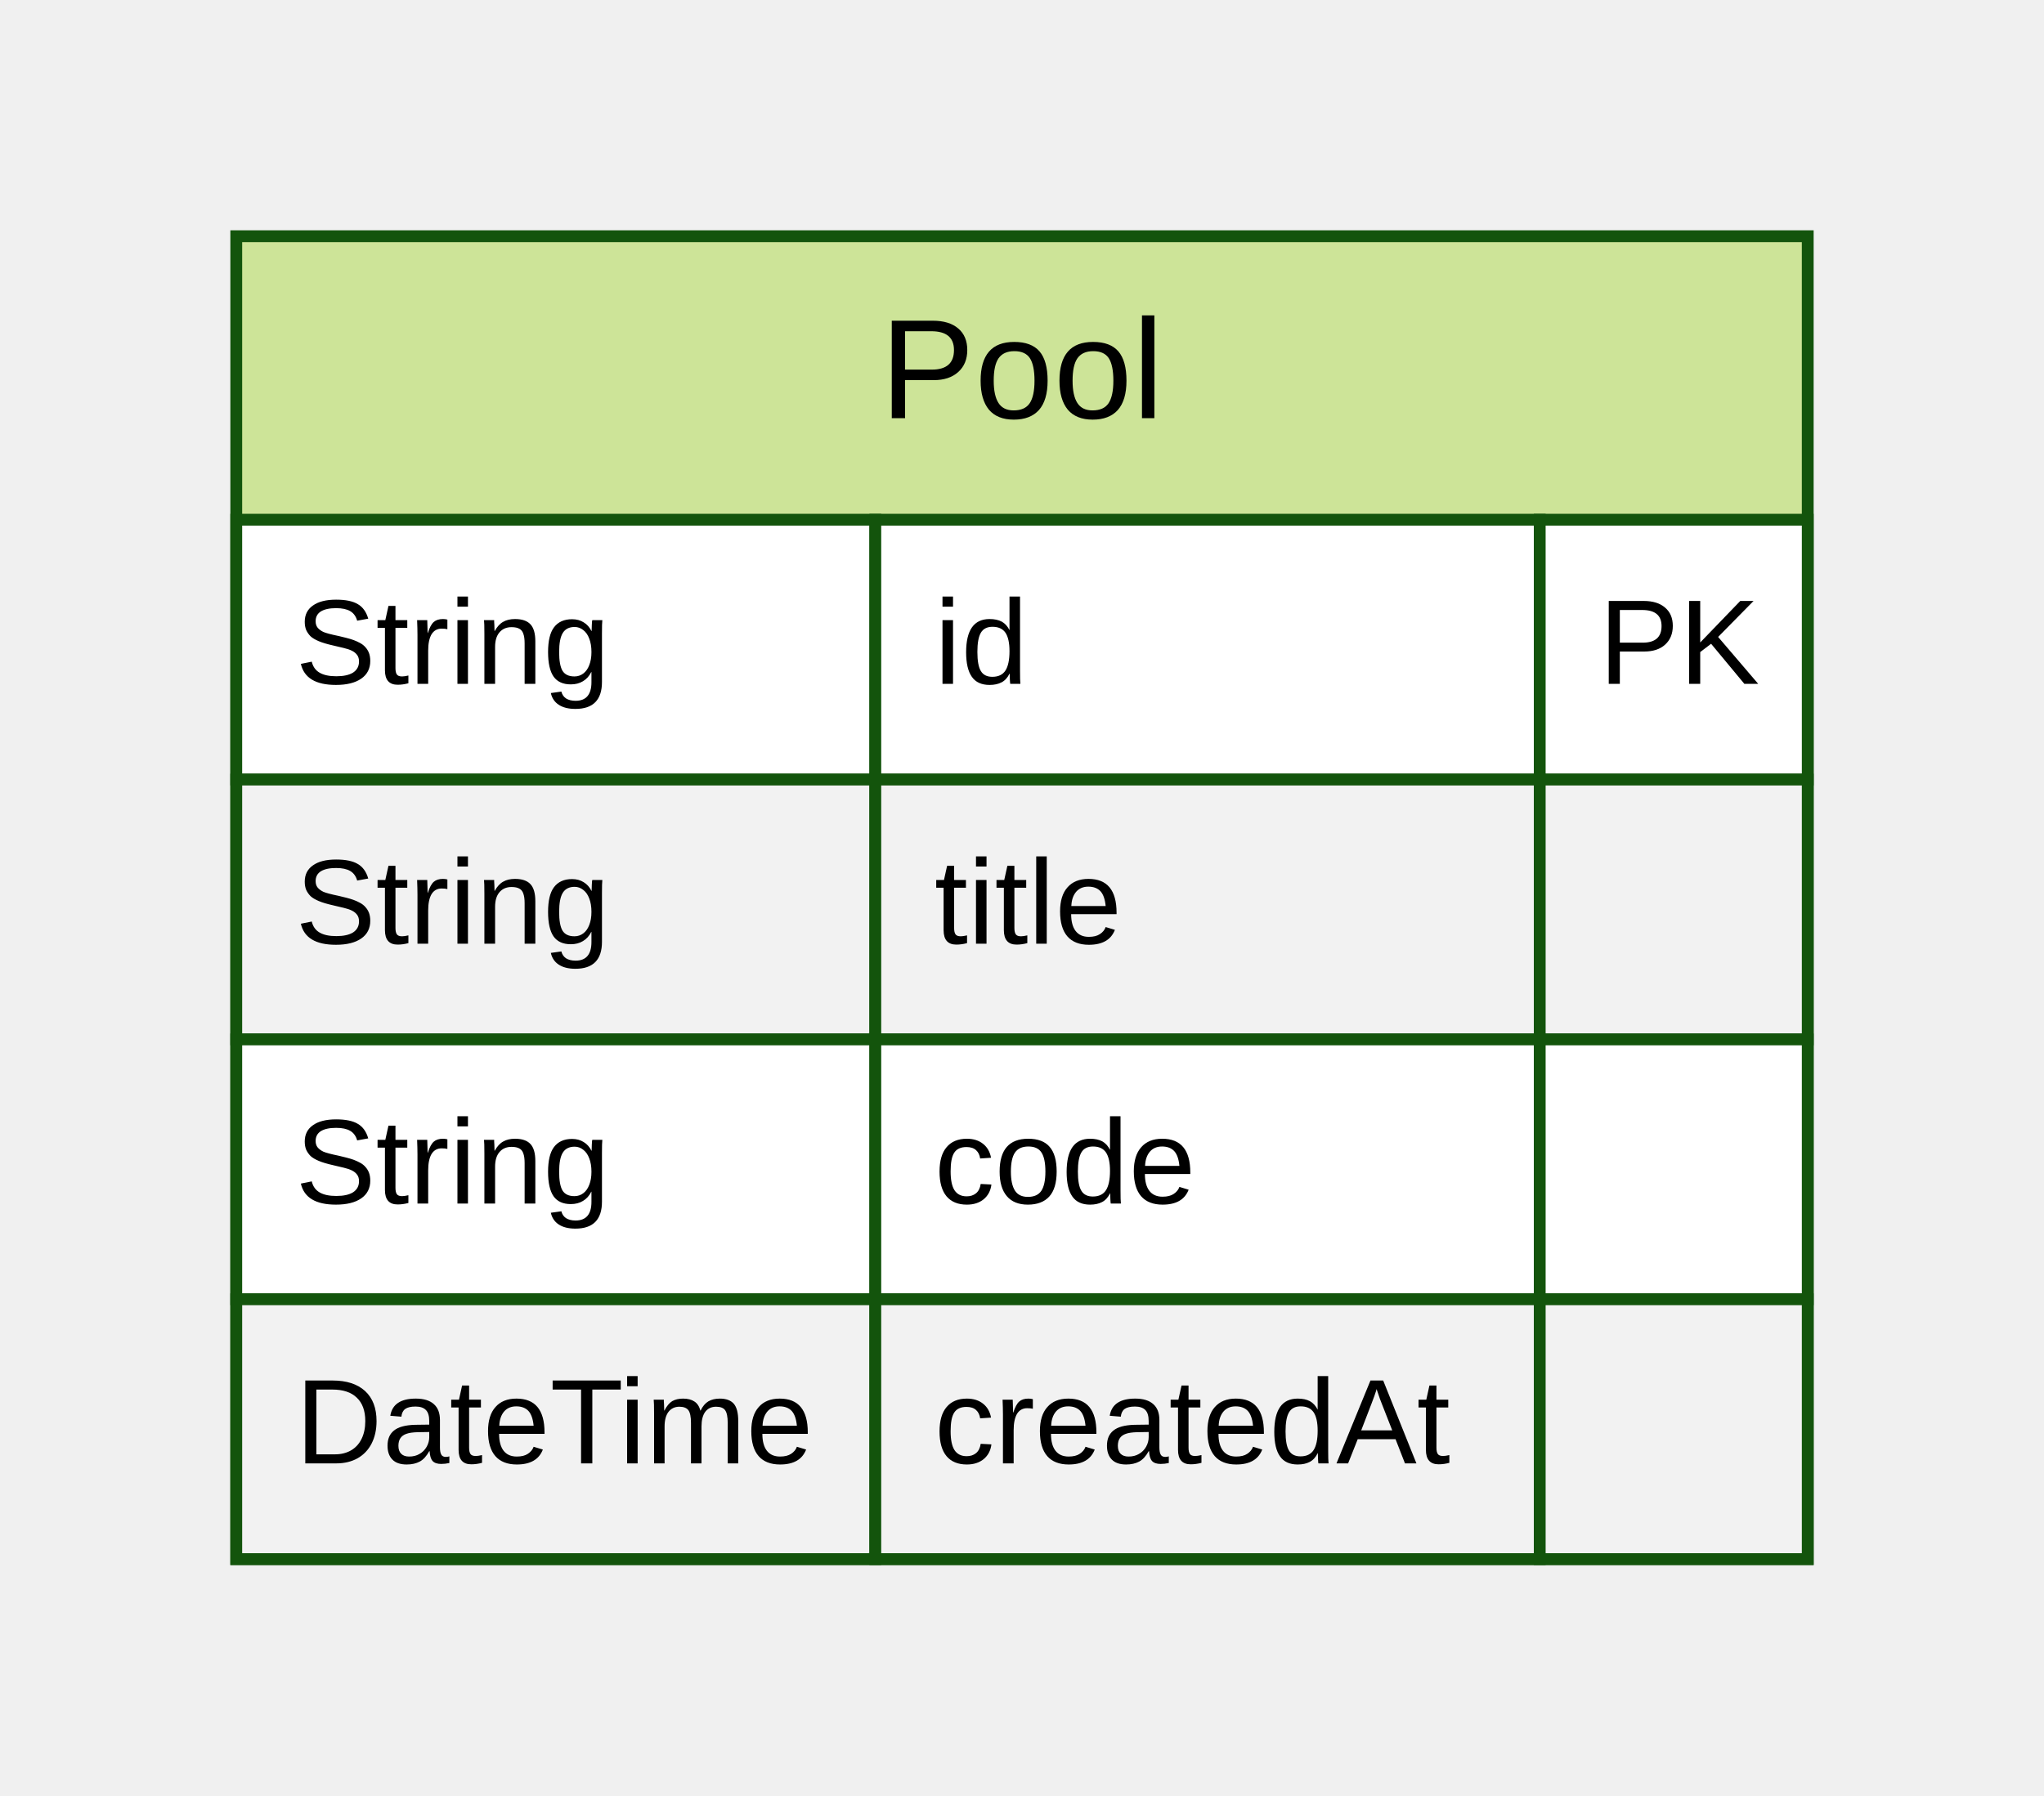
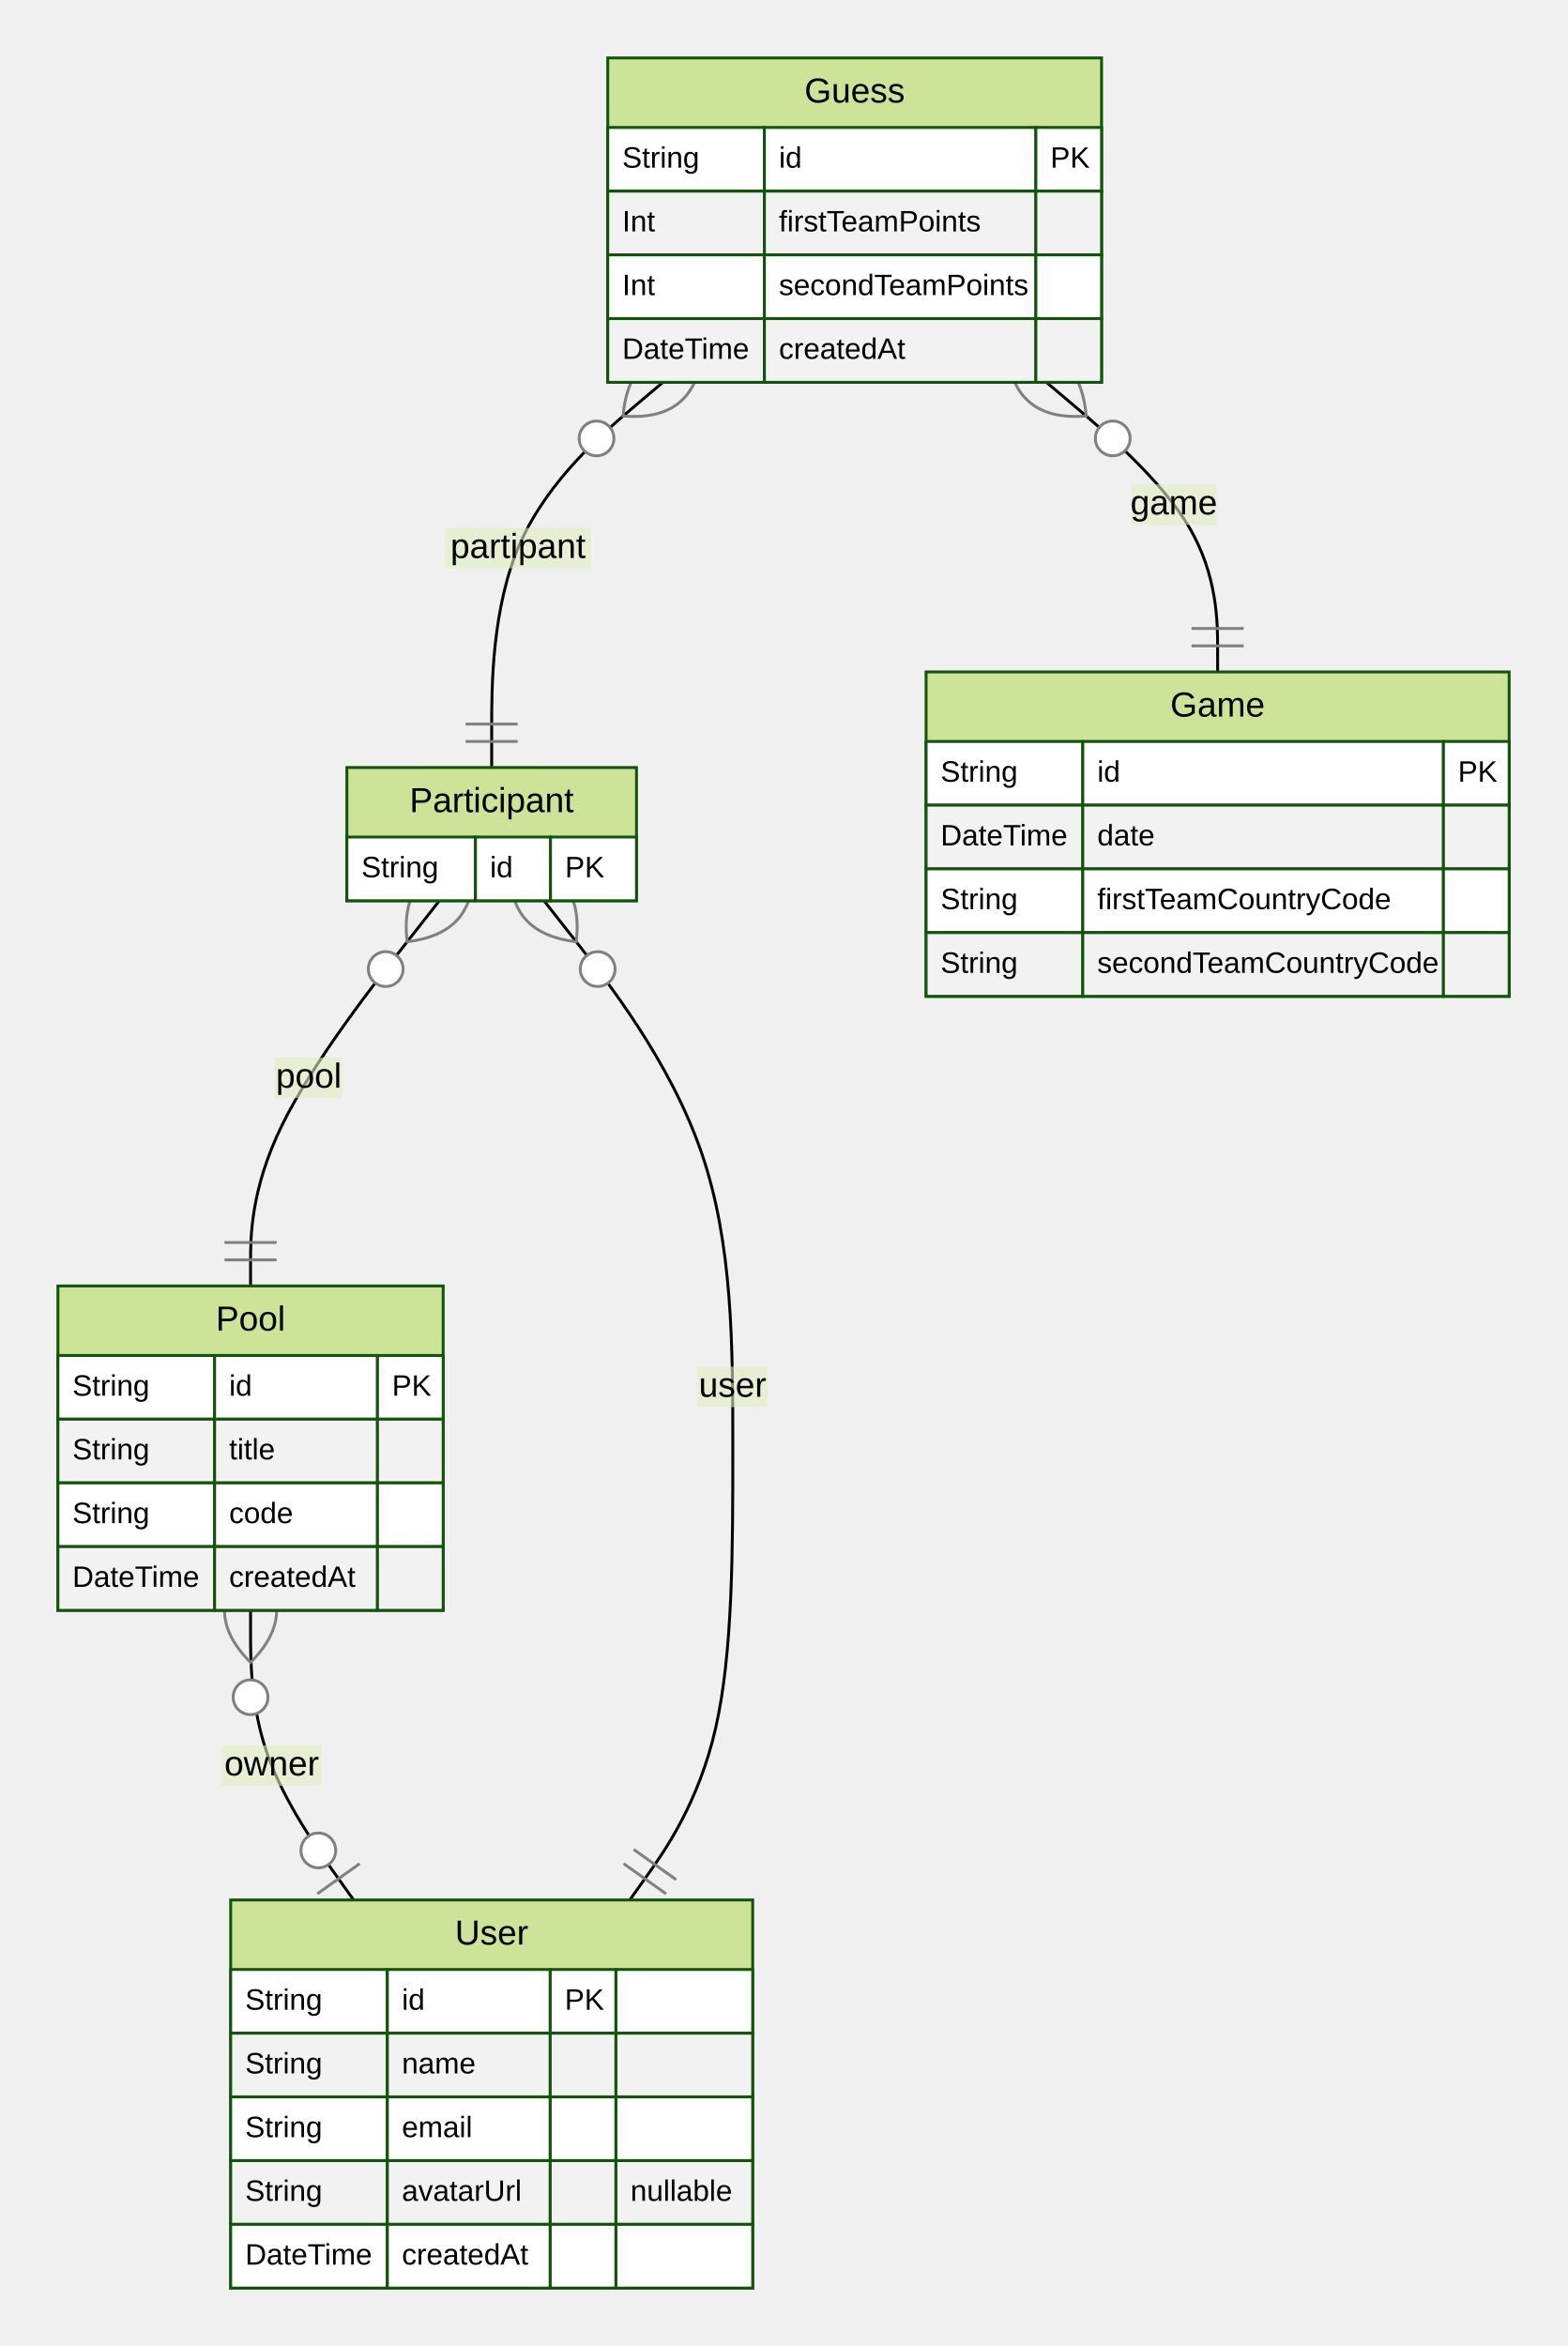
- <svg xmlns="http://www.w3.org/2000/svg" aria-labelledby="chart-title-mermaid-0 chart-desc-mermaid-0" role="img" viewBox="0 0 173.026 152" style="max-width: 173.026px; background-color: white;" width="100%" id="mermaid-0">
+ <svg xmlns="http://www.w3.org/2000/svg" aria-labelledby="chart-title-mermaid-0 chart-desc-mermaid-0" role="img" viewBox="0 0 541.082 810" style="max-width: 541.082px; background-color: white;" width="100%" id="mermaid-0">
  <style>#mermaid-0 {font-family:"trebuchet ms",verdana,arial,sans-serif;font-size:16px;fill:#000000;}#mermaid-0 .error-icon{fill:#552222;}#mermaid-0 .error-text{fill:#552222;stroke:#552222;}#mermaid-0 .edge-thickness-normal{stroke-width:2px;}#mermaid-0 .edge-thickness-thick{stroke-width:3.5px;}#mermaid-0 .edge-pattern-solid{stroke-dasharray:0;}#mermaid-0 .edge-pattern-dashed{stroke-dasharray:3;}#mermaid-0 .edge-pattern-dotted{stroke-dasharray:2;}#mermaid-0 .marker{fill:#000000;stroke:#000000;}#mermaid-0 .marker.cross{stroke:#000000;}#mermaid-0 svg{font-family:"trebuchet ms",verdana,arial,sans-serif;font-size:16px;}#mermaid-0 .entityBox{fill:#cde498;stroke:#13540c;}#mermaid-0 .attributeBoxOdd{fill:#ffffff;stroke:#13540c;}#mermaid-0 .attributeBoxEven{fill:#f2f2f2;stroke:#13540c;}#mermaid-0 .relationshipLabelBox{fill:hsl(78.158, 58.462%, 84.51%);opacity:0.7;background-color:hsl(78.158, 58.462%, 84.51%);}#mermaid-0 .relationshipLabelBox rect{opacity:0.5;}#mermaid-0 .relationshipLine{stroke:#000000;}#mermaid-0 :root{--mermaid-font-family:"trebuchet ms",verdana,arial,sans-serif;}</style>
  <g />
  <defs>
    <marker orient="auto" markerHeight="18" markerWidth="18" refY="9" refX="0" id="ONLY_ONE_START">
      <path d="M9,0 L9,18 M15,0 L15,18" fill="none" stroke="gray" />
    </marker>
  </defs>
  <defs>
    <marker orient="auto" markerHeight="18" markerWidth="18" refY="9" refX="18" id="ONLY_ONE_END">
      <path d="M3,0 L3,18 M9,0 L9,18" fill="none" stroke="gray" />
    </marker>
  </defs>
  <defs>
    <marker orient="auto" markerHeight="18" markerWidth="30" refY="9" refX="0" id="ZERO_OR_ONE_START">
      <circle r="6" cy="9" cx="21" fill="white" stroke="gray" />
      <path d="M9,0 L9,18" fill="none" stroke="gray" />
    </marker>
  </defs>
  <defs>
    <marker orient="auto" markerHeight="18" markerWidth="30" refY="9" refX="30" id="ZERO_OR_ONE_END">
      <circle r="6" cy="9" cx="9" fill="white" stroke="gray" />
      <path d="M21,0 L21,18" fill="none" stroke="gray" />
    </marker>
  </defs>
  <defs>
    <marker orient="auto" markerHeight="36" markerWidth="45" refY="18" refX="18" id="ONE_OR_MORE_START">
      <path d="M0,18 Q 18,0 36,18 Q 18,36 0,18 M42,9 L42,27" fill="none" stroke="gray" />
    </marker>
  </defs>
  <defs>
    <marker orient="auto" markerHeight="36" markerWidth="45" refY="18" refX="27" id="ONE_OR_MORE_END">
      <path d="M3,9 L3,27 M9,18 Q27,0 45,18 Q27,36 9,18" fill="none" stroke="gray" />
    </marker>
  </defs>
  <defs>
    <marker orient="auto" markerHeight="36" markerWidth="57" refY="18" refX="18" id="ZERO_OR_MORE_START">
      <circle r="6" cy="18" cx="48" fill="white" stroke="gray" />
      <path d="M0,18 Q18,0 36,18 Q18,36 0,18" fill="none" stroke="gray" />
    </marker>
  </defs>
  <defs>
    <marker orient="auto" markerHeight="36" markerWidth="57" refY="18" refX="39" id="ZERO_OR_MORE_END">
      <circle r="6" cy="18" cx="9" fill="white" stroke="gray" />
      <path d="M21,18 Q39,0 57,18 Q39,36 21,18" fill="none" stroke="gray" />
    </marker>
  </defs>
-   <g transform="translate(20,20 )" id="Pool">
+   <path marker-start="url(#ZERO_OR_MORE_START)" marker-end="url(#ZERO_OR_ONE_END)" fill="none" stroke="gray" d="M86.513,556L86.513,564.333C86.513,572.667,86.513,589.333,92.443,606C98.373,622.667,110.233,639.333,116.163,647.667L122.093,656" class="er relationshipLine" />
+   <path marker-start="url(#ZERO_OR_MORE_START)" marker-end="url(#ONLY_ONE_END)" fill="none" stroke="gray" d="M187.835,311L198.7,324.833C209.565,338.667,231.296,366.333,242.161,397.833C253.026,429.333,253.026,464.667,253.026,500C253.026,535.333,253.026,570.667,247.096,596.667C241.167,622.667,229.307,639.333,223.377,647.667L217.447,656" class="er relationshipLine" />
+   <path marker-start="url(#ZERO_OR_MORE_START)" marker-end="url(#ONLY_ONE_END)" fill="none" stroke="gray" d="M151.705,311L140.839,324.833C129.974,338.667,108.244,366.333,97.378,388.5C86.513,410.667,86.513,427.333,86.513,435.667L86.513,444" class="er relationshipLine" />
+   <path marker-start="url(#ZERO_OR_MORE_START)" marker-end="url(#ONLY_ONE_END)" fill="none" stroke="gray" d="M361.309,132L371.162,140.333C381.015,148.667,400.72,165.333,410.573,182C420.426,198.667,420.426,215.333,420.426,223.667L420.426,232" class="er relationshipLine" />
+   <path marker-start="url(#ZERO_OR_MORE_START)" marker-end="url(#ONLY_ONE_END)" fill="none" stroke="gray" d="M228.887,132L219.034,140.333C209.181,148.667,189.476,165.333,179.623,187.5C169.77,209.667,169.77,237.333,169.77,251.167L169.77,265" class="er relationshipLine" />
+   <g transform="translate(20,444 )" id="Pool">
    <rect height="112" width="133.026" y="0" x="0" stroke="gray" fill-opacity="100%" fill="honeydew" class="er entityBox" />
    <text transform="translate(66.51321,12)" style="font-family: &quot;trebuchet ms&quot;, verdana, arial, sans-serif;; font-size: 12px" text-anchor="middle" dominant-baseline="middle" y="0" x="0" id="entity-Pool" class="er entityLabel">Pool</text>
    <rect height="22" width="54.096" y="24" x="0" stroke="gray" fill-opacity="100%" fill="honeydew" class="er attributeBoxOdd" />
    <text transform="translate(5,35)" style="font-family: &quot;trebuchet ms&quot;, verdana, arial, sans-serif;; font-size: 10.2px" text-anchor="left" dominant-baseline="middle" y="0" x="0" id="entity-Pool-attr-1-type" class="er entityLabel">String</text>
    <rect height="22" width="56.243" y="24" x="54.096" stroke="gray" fill-opacity="100%" fill="honeydew" class="er attributeBoxOdd" />
    <text transform="translate(59.09555,35)" style="font-family: &quot;trebuchet ms&quot;, verdana, arial, sans-serif;; font-size: 10.2px" text-anchor="left" dominant-baseline="middle" y="0" x="0" id="entity-Pool-attr-1-name" class="er entityLabel">id</text>
    <rect height="22" width="22.688" y="24" x="110.339" stroke="gray" fill-opacity="100%" fill="honeydew" class="er attributeBoxOdd" />
    <text transform="translate(115.3387,35)" style="font-family: &quot;trebuchet ms&quot;, verdana, arial, sans-serif;; font-size: 10.2px" text-anchor="left" dominant-baseline="middle" y="0" x="0" id="entity-Pool-attr-1-key" class="er entityLabel">PK</text>
    <rect height="22" width="54.096" y="46" x="0" stroke="gray" fill-opacity="100%" fill="honeydew" class="er attributeBoxEven" />
    <text transform="translate(5,57)" style="font-family: &quot;trebuchet ms&quot;, verdana, arial, sans-serif;; font-size: 10.2px" text-anchor="left" dominant-baseline="middle" y="0" x="0" id="entity-Pool-attr-2-type" class="er entityLabel">String</text>
    <rect height="22" width="56.243" y="46" x="54.096" stroke="gray" fill-opacity="100%" fill="honeydew" class="er attributeBoxEven" />
    <text transform="translate(59.09555,57)" style="font-family: &quot;trebuchet ms&quot;, verdana, arial, sans-serif;; font-size: 10.2px" text-anchor="left" dominant-baseline="middle" y="0" x="0" id="entity-Pool-attr-2-name" class="er entityLabel">title</text>
    <rect height="22" width="22.688" y="46" x="110.339" stroke="gray" fill-opacity="100%" fill="honeydew" class="er attributeBoxEven" />
    <text transform="translate(115.3387,57)" style="font-family: &quot;trebuchet ms&quot;, verdana, arial, sans-serif;; font-size: 10.2px" text-anchor="left" dominant-baseline="middle" y="0" x="0" id="entity-Pool-attr-2-key" class="er entityLabel" />
    <rect height="22" width="54.096" y="68" x="0" stroke="gray" fill-opacity="100%" fill="honeydew" class="er attributeBoxOdd" />
    <text transform="translate(5,79)" style="font-family: &quot;trebuchet ms&quot;, verdana, arial, sans-serif;; font-size: 10.2px" text-anchor="left" dominant-baseline="middle" y="0" x="0" id="entity-Pool-attr-3-type" class="er entityLabel">String</text>
    <rect height="22" width="56.243" y="68" x="54.096" stroke="gray" fill-opacity="100%" fill="honeydew" class="er attributeBoxOdd" />
    <text transform="translate(59.09555,79)" style="font-family: &quot;trebuchet ms&quot;, verdana, arial, sans-serif;; font-size: 10.2px" text-anchor="left" dominant-baseline="middle" y="0" x="0" id="entity-Pool-attr-3-name" class="er entityLabel">code</text>
    <rect height="22" width="22.688" y="68" x="110.339" stroke="gray" fill-opacity="100%" fill="honeydew" class="er attributeBoxOdd" />
    <text transform="translate(115.3387,79)" style="font-family: &quot;trebuchet ms&quot;, verdana, arial, sans-serif;; font-size: 10.2px" text-anchor="left" dominant-baseline="middle" y="0" x="0" id="entity-Pool-attr-3-key" class="er entityLabel" />
    <rect height="22" width="54.096" y="90" x="0" stroke="gray" fill-opacity="100%" fill="honeydew" class="er attributeBoxEven" />
    <text transform="translate(5,101)" style="font-family: &quot;trebuchet ms&quot;, verdana, arial, sans-serif;; font-size: 10.2px" text-anchor="left" dominant-baseline="middle" y="0" x="0" id="entity-Pool-attr-4-type" class="er entityLabel">DateTime</text>
    <rect height="22" width="56.243" y="90" x="54.096" stroke="gray" fill-opacity="100%" fill="honeydew" class="er attributeBoxEven" />
    <text transform="translate(59.09555,101)" style="font-family: &quot;trebuchet ms&quot;, verdana, arial, sans-serif;; font-size: 10.2px" text-anchor="left" dominant-baseline="middle" y="0" x="0" id="entity-Pool-attr-4-name" class="er entityLabel">createdAt</text>
    <rect height="22" width="22.688" y="90" x="110.339" stroke="gray" fill-opacity="100%" fill="honeydew" class="er attributeBoxEven" />
    <text transform="translate(115.3387,101)" style="font-family: &quot;trebuchet ms&quot;, verdana, arial, sans-serif;; font-size: 10.2px" text-anchor="left" dominant-baseline="middle" y="0" x="0" id="entity-Pool-attr-4-key" class="er entityLabel" />
  </g>
+   <g transform="translate(119.7698,265 )" id="Participant">
+     <rect height="46" width="100" y="0" x="0" stroke="gray" fill-opacity="100%" fill="honeydew" class="er entityBox" />
+     <text transform="translate(50,12)" style="font-family: &quot;trebuchet ms&quot;, verdana, arial, sans-serif;; font-size: 12px" text-anchor="middle" dominant-baseline="middle" y="0" x="0" id="entity-Participant" class="er entityLabel">Participant</text>
+     <rect height="22" width="44.399" y="24" x="0" stroke="gray" fill-opacity="100%" fill="honeydew" class="er attributeBoxOdd" />
+     <text transform="translate(5,35)" style="font-family: &quot;trebuchet ms&quot;, verdana, arial, sans-serif;; font-size: 10.2px" text-anchor="left" dominant-baseline="middle" y="0" x="0" id="entity-Participant-attr-1-type" class="er entityLabel">String</text>
+     <rect height="22" width="25.911" y="24" x="44.399" stroke="gray" fill-opacity="100%" fill="honeydew" class="er attributeBoxOdd" />
+     <text transform="translate(49.39862,35)" style="font-family: &quot;trebuchet ms&quot;, verdana, arial, sans-serif;; font-size: 10.2px" text-anchor="left" dominant-baseline="middle" y="0" x="0" id="entity-Participant-attr-1-name" class="er entityLabel">id</text>
+     <rect height="22" width="29.69" y="24" x="70.31" stroke="gray" fill-opacity="100%" fill="honeydew" class="er attributeBoxOdd" />
+     <text transform="translate(75.30976,35)" style="font-family: &quot;trebuchet ms&quot;, verdana, arial, sans-serif;; font-size: 10.2px" text-anchor="left" dominant-baseline="middle" y="0" x="0" id="entity-Participant-attr-1-key" class="er entityLabel">PK</text>
+   </g>
+   <g transform="translate(79.65034,656 )" id="User">
+     <rect height="134" width="180.239" y="0" x="0" stroke="gray" fill-opacity="100%" fill="honeydew" class="er entityBox" />
+     <text transform="translate(90.11948,12)" style="font-family: &quot;trebuchet ms&quot;, verdana, arial, sans-serif;; font-size: 12px" text-anchor="middle" dominant-baseline="middle" y="0" x="0" id="entity-User" class="er entityLabel">User</text>
+     <rect height="22" width="54.096" y="24" x="0" stroke="gray" fill-opacity="100%" fill="honeydew" class="er attributeBoxOdd" />
+     <text transform="translate(5,35)" style="font-family: &quot;trebuchet ms&quot;, verdana, arial, sans-serif;; font-size: 10.2px" text-anchor="left" dominant-baseline="middle" y="0" x="0" id="entity-User-attr-1-type" class="er entityLabel">String</text>
+     <rect height="22" width="56.243" y="24" x="54.096" stroke="gray" fill-opacity="100%" fill="honeydew" class="er attributeBoxOdd" />
+     <text transform="translate(59.09555,35)" style="font-family: &quot;trebuchet ms&quot;, verdana, arial, sans-serif;; font-size: 10.2px" text-anchor="left" dominant-baseline="middle" y="0" x="0" id="entity-User-attr-1-name" class="er entityLabel">id</text>
+     <rect height="22" width="22.688" y="24" x="110.339" stroke="gray" fill-opacity="100%" fill="honeydew" class="er attributeBoxOdd" />
+     <text transform="translate(115.3387,35)" style="font-family: &quot;trebuchet ms&quot;, verdana, arial, sans-serif;; font-size: 10.2px" text-anchor="left" dominant-baseline="middle" y="0" x="0" id="entity-User-attr-1-key" class="er entityLabel">PK</text>
+     <rect height="22" width="47.213" y="24" x="133.026" stroke="gray" fill-opacity="100%" fill="honeydew" class="er attributeBoxOdd" />
+     <text transform="translate(138.0264,35)" style="font-family: &quot;trebuchet ms&quot;, verdana, arial, sans-serif;; font-size: 10.2px" text-anchor="left" dominant-baseline="middle" y="0" x="0" id="entity-User-attr-1-comment" class="er entityLabel" />
+     <rect height="22" width="54.096" y="46" x="0" stroke="gray" fill-opacity="100%" fill="honeydew" class="er attributeBoxEven" />
+     <text transform="translate(5,57)" style="font-family: &quot;trebuchet ms&quot;, verdana, arial, sans-serif;; font-size: 10.2px" text-anchor="left" dominant-baseline="middle" y="0" x="0" id="entity-User-attr-2-type" class="er entityLabel">String</text>
+     <rect height="22" width="56.243" y="46" x="54.096" stroke="gray" fill-opacity="100%" fill="honeydew" class="er attributeBoxEven" />
+     <text transform="translate(59.09555,57)" style="font-family: &quot;trebuchet ms&quot;, verdana, arial, sans-serif;; font-size: 10.2px" text-anchor="left" dominant-baseline="middle" y="0" x="0" id="entity-User-attr-2-name" class="er entityLabel">name</text>
+     <rect height="22" width="22.688" y="46" x="110.339" stroke="gray" fill-opacity="100%" fill="honeydew" class="er attributeBoxEven" />
+     <text transform="translate(115.3387,57)" style="font-family: &quot;trebuchet ms&quot;, verdana, arial, sans-serif;; font-size: 10.2px" text-anchor="left" dominant-baseline="middle" y="0" x="0" id="entity-User-attr-2-key" class="er entityLabel" />
+     <rect height="22" width="47.213" y="46" x="133.026" stroke="gray" fill-opacity="100%" fill="honeydew" class="er attributeBoxEven" />
+     <text transform="translate(138.0264,57)" style="font-family: &quot;trebuchet ms&quot;, verdana, arial, sans-serif;; font-size: 10.2px" text-anchor="left" dominant-baseline="middle" y="0" x="0" id="entity-User-attr-2-comment" class="er entityLabel" />
+     <rect height="22" width="54.096" y="68" x="0" stroke="gray" fill-opacity="100%" fill="honeydew" class="er attributeBoxOdd" />
+     <text transform="translate(5,79)" style="font-family: &quot;trebuchet ms&quot;, verdana, arial, sans-serif;; font-size: 10.2px" text-anchor="left" dominant-baseline="middle" y="0" x="0" id="entity-User-attr-3-type" class="er entityLabel">String</text>
+     <rect height="22" width="56.243" y="68" x="54.096" stroke="gray" fill-opacity="100%" fill="honeydew" class="er attributeBoxOdd" />
+     <text transform="translate(59.09555,79)" style="font-family: &quot;trebuchet ms&quot;, verdana, arial, sans-serif;; font-size: 10.2px" text-anchor="left" dominant-baseline="middle" y="0" x="0" id="entity-User-attr-3-name" class="er entityLabel">email</text>
+     <rect height="22" width="22.688" y="68" x="110.339" stroke="gray" fill-opacity="100%" fill="honeydew" class="er attributeBoxOdd" />
+     <text transform="translate(115.3387,79)" style="font-family: &quot;trebuchet ms&quot;, verdana, arial, sans-serif;; font-size: 10.2px" text-anchor="left" dominant-baseline="middle" y="0" x="0" id="entity-User-attr-3-key" class="er entityLabel" />
+     <rect height="22" width="47.213" y="68" x="133.026" stroke="gray" fill-opacity="100%" fill="honeydew" class="er attributeBoxOdd" />
+     <text transform="translate(138.0264,79)" style="font-family: &quot;trebuchet ms&quot;, verdana, arial, sans-serif;; font-size: 10.2px" text-anchor="left" dominant-baseline="middle" y="0" x="0" id="entity-User-attr-3-comment" class="er entityLabel" />
+     <rect height="22" width="54.096" y="90" x="0" stroke="gray" fill-opacity="100%" fill="honeydew" class="er attributeBoxEven" />
+     <text transform="translate(5,101)" style="font-family: &quot;trebuchet ms&quot;, verdana, arial, sans-serif;; font-size: 10.2px" text-anchor="left" dominant-baseline="middle" y="0" x="0" id="entity-User-attr-4-type" class="er entityLabel">String</text>
+     <rect height="22" width="56.243" y="90" x="54.096" stroke="gray" fill-opacity="100%" fill="honeydew" class="er attributeBoxEven" />
+     <text transform="translate(59.09555,101)" style="font-family: &quot;trebuchet ms&quot;, verdana, arial, sans-serif;; font-size: 10.2px" text-anchor="left" dominant-baseline="middle" y="0" x="0" id="entity-User-attr-4-name" class="er entityLabel">avatarUrl</text>
+     <rect height="22" width="22.688" y="90" x="110.339" stroke="gray" fill-opacity="100%" fill="honeydew" class="er attributeBoxEven" />
+     <text transform="translate(115.3387,101)" style="font-family: &quot;trebuchet ms&quot;, verdana, arial, sans-serif;; font-size: 10.2px" text-anchor="left" dominant-baseline="middle" y="0" x="0" id="entity-User-attr-4-key" class="er entityLabel" />
+     <rect height="22" width="47.213" y="90" x="133.026" stroke="gray" fill-opacity="100%" fill="honeydew" class="er attributeBoxEven" />
+     <text transform="translate(138.0264,101)" style="font-family: &quot;trebuchet ms&quot;, verdana, arial, sans-serif;; font-size: 10.2px" text-anchor="left" dominant-baseline="middle" y="0" x="0" id="entity-User-attr-4-comment" class="er entityLabel">nullable</text>
+     <rect height="22" width="54.096" y="112" x="0" stroke="gray" fill-opacity="100%" fill="honeydew" class="er attributeBoxOdd" />
+     <text transform="translate(5,123)" style="font-family: &quot;trebuchet ms&quot;, verdana, arial, sans-serif;; font-size: 10.2px" text-anchor="left" dominant-baseline="middle" y="0" x="0" id="entity-User-attr-5-type" class="er entityLabel">DateTime</text>
+     <rect height="22" width="56.243" y="112" x="54.096" stroke="gray" fill-opacity="100%" fill="honeydew" class="er attributeBoxOdd" />
+     <text transform="translate(59.09555,123)" style="font-family: &quot;trebuchet ms&quot;, verdana, arial, sans-serif;; font-size: 10.2px" text-anchor="left" dominant-baseline="middle" y="0" x="0" id="entity-User-attr-5-name" class="er entityLabel">createdAt</text>
+     <rect height="22" width="22.688" y="112" x="110.339" stroke="gray" fill-opacity="100%" fill="honeydew" class="er attributeBoxOdd" />
+     <text transform="translate(115.3387,123)" style="font-family: &quot;trebuchet ms&quot;, verdana, arial, sans-serif;; font-size: 10.2px" text-anchor="left" dominant-baseline="middle" y="0" x="0" id="entity-User-attr-5-key" class="er entityLabel" />
+     <rect height="22" width="47.213" y="112" x="133.026" stroke="gray" fill-opacity="100%" fill="honeydew" class="er attributeBoxOdd" />
+     <text transform="translate(138.0264,123)" style="font-family: &quot;trebuchet ms&quot;, verdana, arial, sans-serif;; font-size: 10.2px" text-anchor="left" dominant-baseline="middle" y="0" x="0" id="entity-User-attr-5-comment" class="er entityLabel" />
+   </g>
+   <g transform="translate(319.7698,232 )" id="Game">
+     <rect height="112" width="201.312" y="0" x="0" stroke="gray" fill-opacity="100%" fill="honeydew" class="er entityBox" />
+     <text transform="translate(100.6562,12)" style="font-family: &quot;trebuchet ms&quot;, verdana, arial, sans-serif;; font-size: 12px" text-anchor="middle" dominant-baseline="middle" y="0" x="0" id="entity-Game" class="er entityLabel">Game</text>
+     <rect height="22" width="54.096" y="24" x="0" stroke="gray" fill-opacity="100%" fill="honeydew" class="er attributeBoxOdd" />
+     <text transform="translate(5,35)" style="font-family: &quot;trebuchet ms&quot;, verdana, arial, sans-serif;; font-size: 10.2px" text-anchor="left" dominant-baseline="middle" y="0" x="0" id="entity-Game-attr-1-type" class="er entityLabel">String</text>
+     <rect height="22" width="124.529" y="24" x="54.096" stroke="gray" fill-opacity="100%" fill="honeydew" class="er attributeBoxOdd" />
+     <text transform="translate(59.09555,35)" style="font-family: &quot;trebuchet ms&quot;, verdana, arial, sans-serif;; font-size: 10.2px" text-anchor="left" dominant-baseline="middle" y="0" x="0" id="entity-Game-attr-1-name" class="er entityLabel">id</text>
+     <rect height="22" width="22.688" y="24" x="178.625" stroke="gray" fill-opacity="100%" fill="honeydew" class="er attributeBoxOdd" />
+     <text transform="translate(183.6248,35)" style="font-family: &quot;trebuchet ms&quot;, verdana, arial, sans-serif;; font-size: 10.2px" text-anchor="left" dominant-baseline="middle" y="0" x="0" id="entity-Game-attr-1-key" class="er entityLabel">PK</text>
+     <rect height="22" width="54.096" y="46" x="0" stroke="gray" fill-opacity="100%" fill="honeydew" class="er attributeBoxEven" />
+     <text transform="translate(5,57)" style="font-family: &quot;trebuchet ms&quot;, verdana, arial, sans-serif;; font-size: 10.2px" text-anchor="left" dominant-baseline="middle" y="0" x="0" id="entity-Game-attr-2-type" class="er entityLabel">DateTime</text>
+     <rect height="22" width="124.529" y="46" x="54.096" stroke="gray" fill-opacity="100%" fill="honeydew" class="er attributeBoxEven" />
+     <text transform="translate(59.09555,57)" style="font-family: &quot;trebuchet ms&quot;, verdana, arial, sans-serif;; font-size: 10.2px" text-anchor="left" dominant-baseline="middle" y="0" x="0" id="entity-Game-attr-2-name" class="er entityLabel">date</text>
+     <rect height="22" width="22.688" y="46" x="178.625" stroke="gray" fill-opacity="100%" fill="honeydew" class="er attributeBoxEven" />
+     <text transform="translate(183.6248,57)" style="font-family: &quot;trebuchet ms&quot;, verdana, arial, sans-serif;; font-size: 10.2px" text-anchor="left" dominant-baseline="middle" y="0" x="0" id="entity-Game-attr-2-key" class="er entityLabel" />
+     <rect height="22" width="54.096" y="68" x="0" stroke="gray" fill-opacity="100%" fill="honeydew" class="er attributeBoxOdd" />
+     <text transform="translate(5,79)" style="font-family: &quot;trebuchet ms&quot;, verdana, arial, sans-serif;; font-size: 10.2px" text-anchor="left" dominant-baseline="middle" y="0" x="0" id="entity-Game-attr-3-type" class="er entityLabel">String</text>
+     <rect height="22" width="124.529" y="68" x="54.096" stroke="gray" fill-opacity="100%" fill="honeydew" class="er attributeBoxOdd" />
+     <text transform="translate(59.09555,79)" style="font-family: &quot;trebuchet ms&quot;, verdana, arial, sans-serif;; font-size: 10.2px" text-anchor="left" dominant-baseline="middle" y="0" x="0" id="entity-Game-attr-3-name" class="er entityLabel">firstTeamCountryCode</text>
+     <rect height="22" width="22.688" y="68" x="178.625" stroke="gray" fill-opacity="100%" fill="honeydew" class="er attributeBoxOdd" />
+     <text transform="translate(183.6248,79)" style="font-family: &quot;trebuchet ms&quot;, verdana, arial, sans-serif;; font-size: 10.2px" text-anchor="left" dominant-baseline="middle" y="0" x="0" id="entity-Game-attr-3-key" class="er entityLabel" />
+     <rect height="22" width="54.096" y="90" x="0" stroke="gray" fill-opacity="100%" fill="honeydew" class="er attributeBoxEven" />
+     <text transform="translate(5,101)" style="font-family: &quot;trebuchet ms&quot;, verdana, arial, sans-serif;; font-size: 10.2px" text-anchor="left" dominant-baseline="middle" y="0" x="0" id="entity-Game-attr-4-type" class="er entityLabel">String</text>
+     <rect height="22" width="124.529" y="90" x="54.096" stroke="gray" fill-opacity="100%" fill="honeydew" class="er attributeBoxEven" />
+     <text transform="translate(59.09555,101)" style="font-family: &quot;trebuchet ms&quot;, verdana, arial, sans-serif;; font-size: 10.2px" text-anchor="left" dominant-baseline="middle" y="0" x="0" id="entity-Game-attr-4-name" class="er entityLabel">secondTeamCountryCode</text>
+     <rect height="22" width="22.688" y="90" x="178.625" stroke="gray" fill-opacity="100%" fill="honeydew" class="er attributeBoxEven" />
+     <text transform="translate(183.6248,101)" style="font-family: &quot;trebuchet ms&quot;, verdana, arial, sans-serif;; font-size: 10.2px" text-anchor="left" dominant-baseline="middle" y="0" x="0" id="entity-Game-attr-4-key" class="er entityLabel" />
+   </g>
+   <g transform="translate(209.8457,20 )" id="Guess">
+     <rect height="112" width="170.504" y="0" x="0" stroke="gray" fill-opacity="100%" fill="honeydew" class="er entityBox" />
+     <text transform="translate(85.2522,12)" style="font-family: &quot;trebuchet ms&quot;, verdana, arial, sans-serif;; font-size: 12px" text-anchor="middle" dominant-baseline="middle" y="0" x="0" id="entity-Guess" class="er entityLabel">Guess</text>
+     <rect height="22" width="54.096" y="24" x="0" stroke="gray" fill-opacity="100%" fill="honeydew" class="er attributeBoxOdd" />
+     <text transform="translate(5,35)" style="font-family: &quot;trebuchet ms&quot;, verdana, arial, sans-serif;; font-size: 10.2px" text-anchor="left" dominant-baseline="middle" y="0" x="0" id="entity-Guess-attr-1-type" class="er entityLabel">String</text>
+     <rect height="22" width="93.721" y="24" x="54.096" stroke="gray" fill-opacity="100%" fill="honeydew" class="er attributeBoxOdd" />
+     <text transform="translate(59.09555,35)" style="font-family: &quot;trebuchet ms&quot;, verdana, arial, sans-serif;; font-size: 10.2px" text-anchor="left" dominant-baseline="middle" y="0" x="0" id="entity-Guess-attr-1-name" class="er entityLabel">id</text>
+     <rect height="22" width="22.688" y="24" x="147.817" stroke="gray" fill-opacity="100%" fill="honeydew" class="er attributeBoxOdd" />
+     <text transform="translate(152.8167,35)" style="font-family: &quot;trebuchet ms&quot;, verdana, arial, sans-serif;; font-size: 10.2px" text-anchor="left" dominant-baseline="middle" y="0" x="0" id="entity-Guess-attr-1-key" class="er entityLabel">PK</text>
+     <rect height="22" width="54.096" y="46" x="0" stroke="gray" fill-opacity="100%" fill="honeydew" class="er attributeBoxEven" />
+     <text transform="translate(5,57)" style="font-family: &quot;trebuchet ms&quot;, verdana, arial, sans-serif;; font-size: 10.2px" text-anchor="left" dominant-baseline="middle" y="0" x="0" id="entity-Guess-attr-2-type" class="er entityLabel">Int</text>
+     <rect height="22" width="93.721" y="46" x="54.096" stroke="gray" fill-opacity="100%" fill="honeydew" class="er attributeBoxEven" />
+     <text transform="translate(59.09555,57)" style="font-family: &quot;trebuchet ms&quot;, verdana, arial, sans-serif;; font-size: 10.2px" text-anchor="left" dominant-baseline="middle" y="0" x="0" id="entity-Guess-attr-2-name" class="er entityLabel">firstTeamPoints</text>
+     <rect height="22" width="22.688" y="46" x="147.817" stroke="gray" fill-opacity="100%" fill="honeydew" class="er attributeBoxEven" />
+     <text transform="translate(152.8167,57)" style="font-family: &quot;trebuchet ms&quot;, verdana, arial, sans-serif;; font-size: 10.2px" text-anchor="left" dominant-baseline="middle" y="0" x="0" id="entity-Guess-attr-2-key" class="er entityLabel" />
+     <rect height="22" width="54.096" y="68" x="0" stroke="gray" fill-opacity="100%" fill="honeydew" class="er attributeBoxOdd" />
+     <text transform="translate(5,79)" style="font-family: &quot;trebuchet ms&quot;, verdana, arial, sans-serif;; font-size: 10.2px" text-anchor="left" dominant-baseline="middle" y="0" x="0" id="entity-Guess-attr-3-type" class="er entityLabel">Int</text>
+     <rect height="22" width="93.721" y="68" x="54.096" stroke="gray" fill-opacity="100%" fill="honeydew" class="er attributeBoxOdd" />
+     <text transform="translate(59.09555,79)" style="font-family: &quot;trebuchet ms&quot;, verdana, arial, sans-serif;; font-size: 10.2px" text-anchor="left" dominant-baseline="middle" y="0" x="0" id="entity-Guess-attr-3-name" class="er entityLabel">secondTeamPoints</text>
+     <rect height="22" width="22.688" y="68" x="147.817" stroke="gray" fill-opacity="100%" fill="honeydew" class="er attributeBoxOdd" />
+     <text transform="translate(152.8167,79)" style="font-family: &quot;trebuchet ms&quot;, verdana, arial, sans-serif;; font-size: 10.2px" text-anchor="left" dominant-baseline="middle" y="0" x="0" id="entity-Guess-attr-3-key" class="er entityLabel" />
+     <rect height="22" width="54.096" y="90" x="0" stroke="gray" fill-opacity="100%" fill="honeydew" class="er attributeBoxEven" />
+     <text transform="translate(5,101)" style="font-family: &quot;trebuchet ms&quot;, verdana, arial, sans-serif;; font-size: 10.2px" text-anchor="left" dominant-baseline="middle" y="0" x="0" id="entity-Guess-attr-4-type" class="er entityLabel">DateTime</text>
+     <rect height="22" width="93.721" y="90" x="54.096" stroke="gray" fill-opacity="100%" fill="honeydew" class="er attributeBoxEven" />
+     <text transform="translate(59.09555,101)" style="font-family: &quot;trebuchet ms&quot;, verdana, arial, sans-serif;; font-size: 10.2px" text-anchor="left" dominant-baseline="middle" y="0" x="0" id="entity-Guess-attr-4-name" class="er entityLabel">createdAt</text>
+     <rect height="22" width="22.688" y="90" x="147.817" stroke="gray" fill-opacity="100%" fill="honeydew" class="er attributeBoxEven" />
+     <text transform="translate(152.8167,101)" style="font-family: &quot;trebuchet ms&quot;, verdana, arial, sans-serif;; font-size: 10.2px" text-anchor="left" dominant-baseline="middle" y="0" x="0" id="entity-Guess-attr-4-key" class="er entityLabel" />
+   </g>
+   <rect fill-opacity="85%" fill="white" height="14" width="34.471" y="602.592" x="76.574" class="er relationshipLabelBox" />
+   <text style="font-family: &quot;trebuchet ms&quot;, verdana, arial, sans-serif;; font-size: 12px" dominant-baseline="middle" text-anchor="middle" y="609.592" x="93.81" id="rel1" class="er relationshipLabel">owner</text>
+   <rect fill-opacity="85%" fill="white" height="14" width="23.959" y="471.862" x="240.96" class="er relationshipLabelBox" />
+   <text style="font-family: &quot;trebuchet ms&quot;, verdana, arial, sans-serif;; font-size: 12px" dominant-baseline="middle" text-anchor="middle" y="478.862" x="252.94" id="rel2" class="er relationshipLabel">user</text>
+   <rect fill-opacity="85%" fill="white" height="14" width="23.564" y="365.133" x="94.824" class="er relationshipLabelBox" />
+   <text style="font-family: &quot;trebuchet ms&quot;, verdana, arial, sans-serif;; font-size: 12px" dominant-baseline="middle" text-anchor="middle" y="372.133" x="106.606" id="rel3" class="er relationshipLabel">pool</text>
+   <rect fill-opacity="85%" fill="white" height="14" width="29.289" y="167.222" x="390.665" class="er relationshipLabelBox" />
+   <text style="font-family: &quot;trebuchet ms&quot;, verdana, arial, sans-serif;; font-size: 12px" dominant-baseline="middle" text-anchor="middle" y="174.222" x="405.31" id="rel4" class="er relationshipLabel">game</text>
+   <rect fill-opacity="85%" fill="white" height="14" width="50.381" y="182.256" x="153.677" class="er relationshipLabelBox" />
+   <text style="font-family: &quot;trebuchet ms&quot;, verdana, arial, sans-serif;; font-size: 12px" dominant-baseline="middle" text-anchor="middle" y="189.256" x="178.867" id="rel5" class="er relationshipLabel">partipant</text>
</svg>
